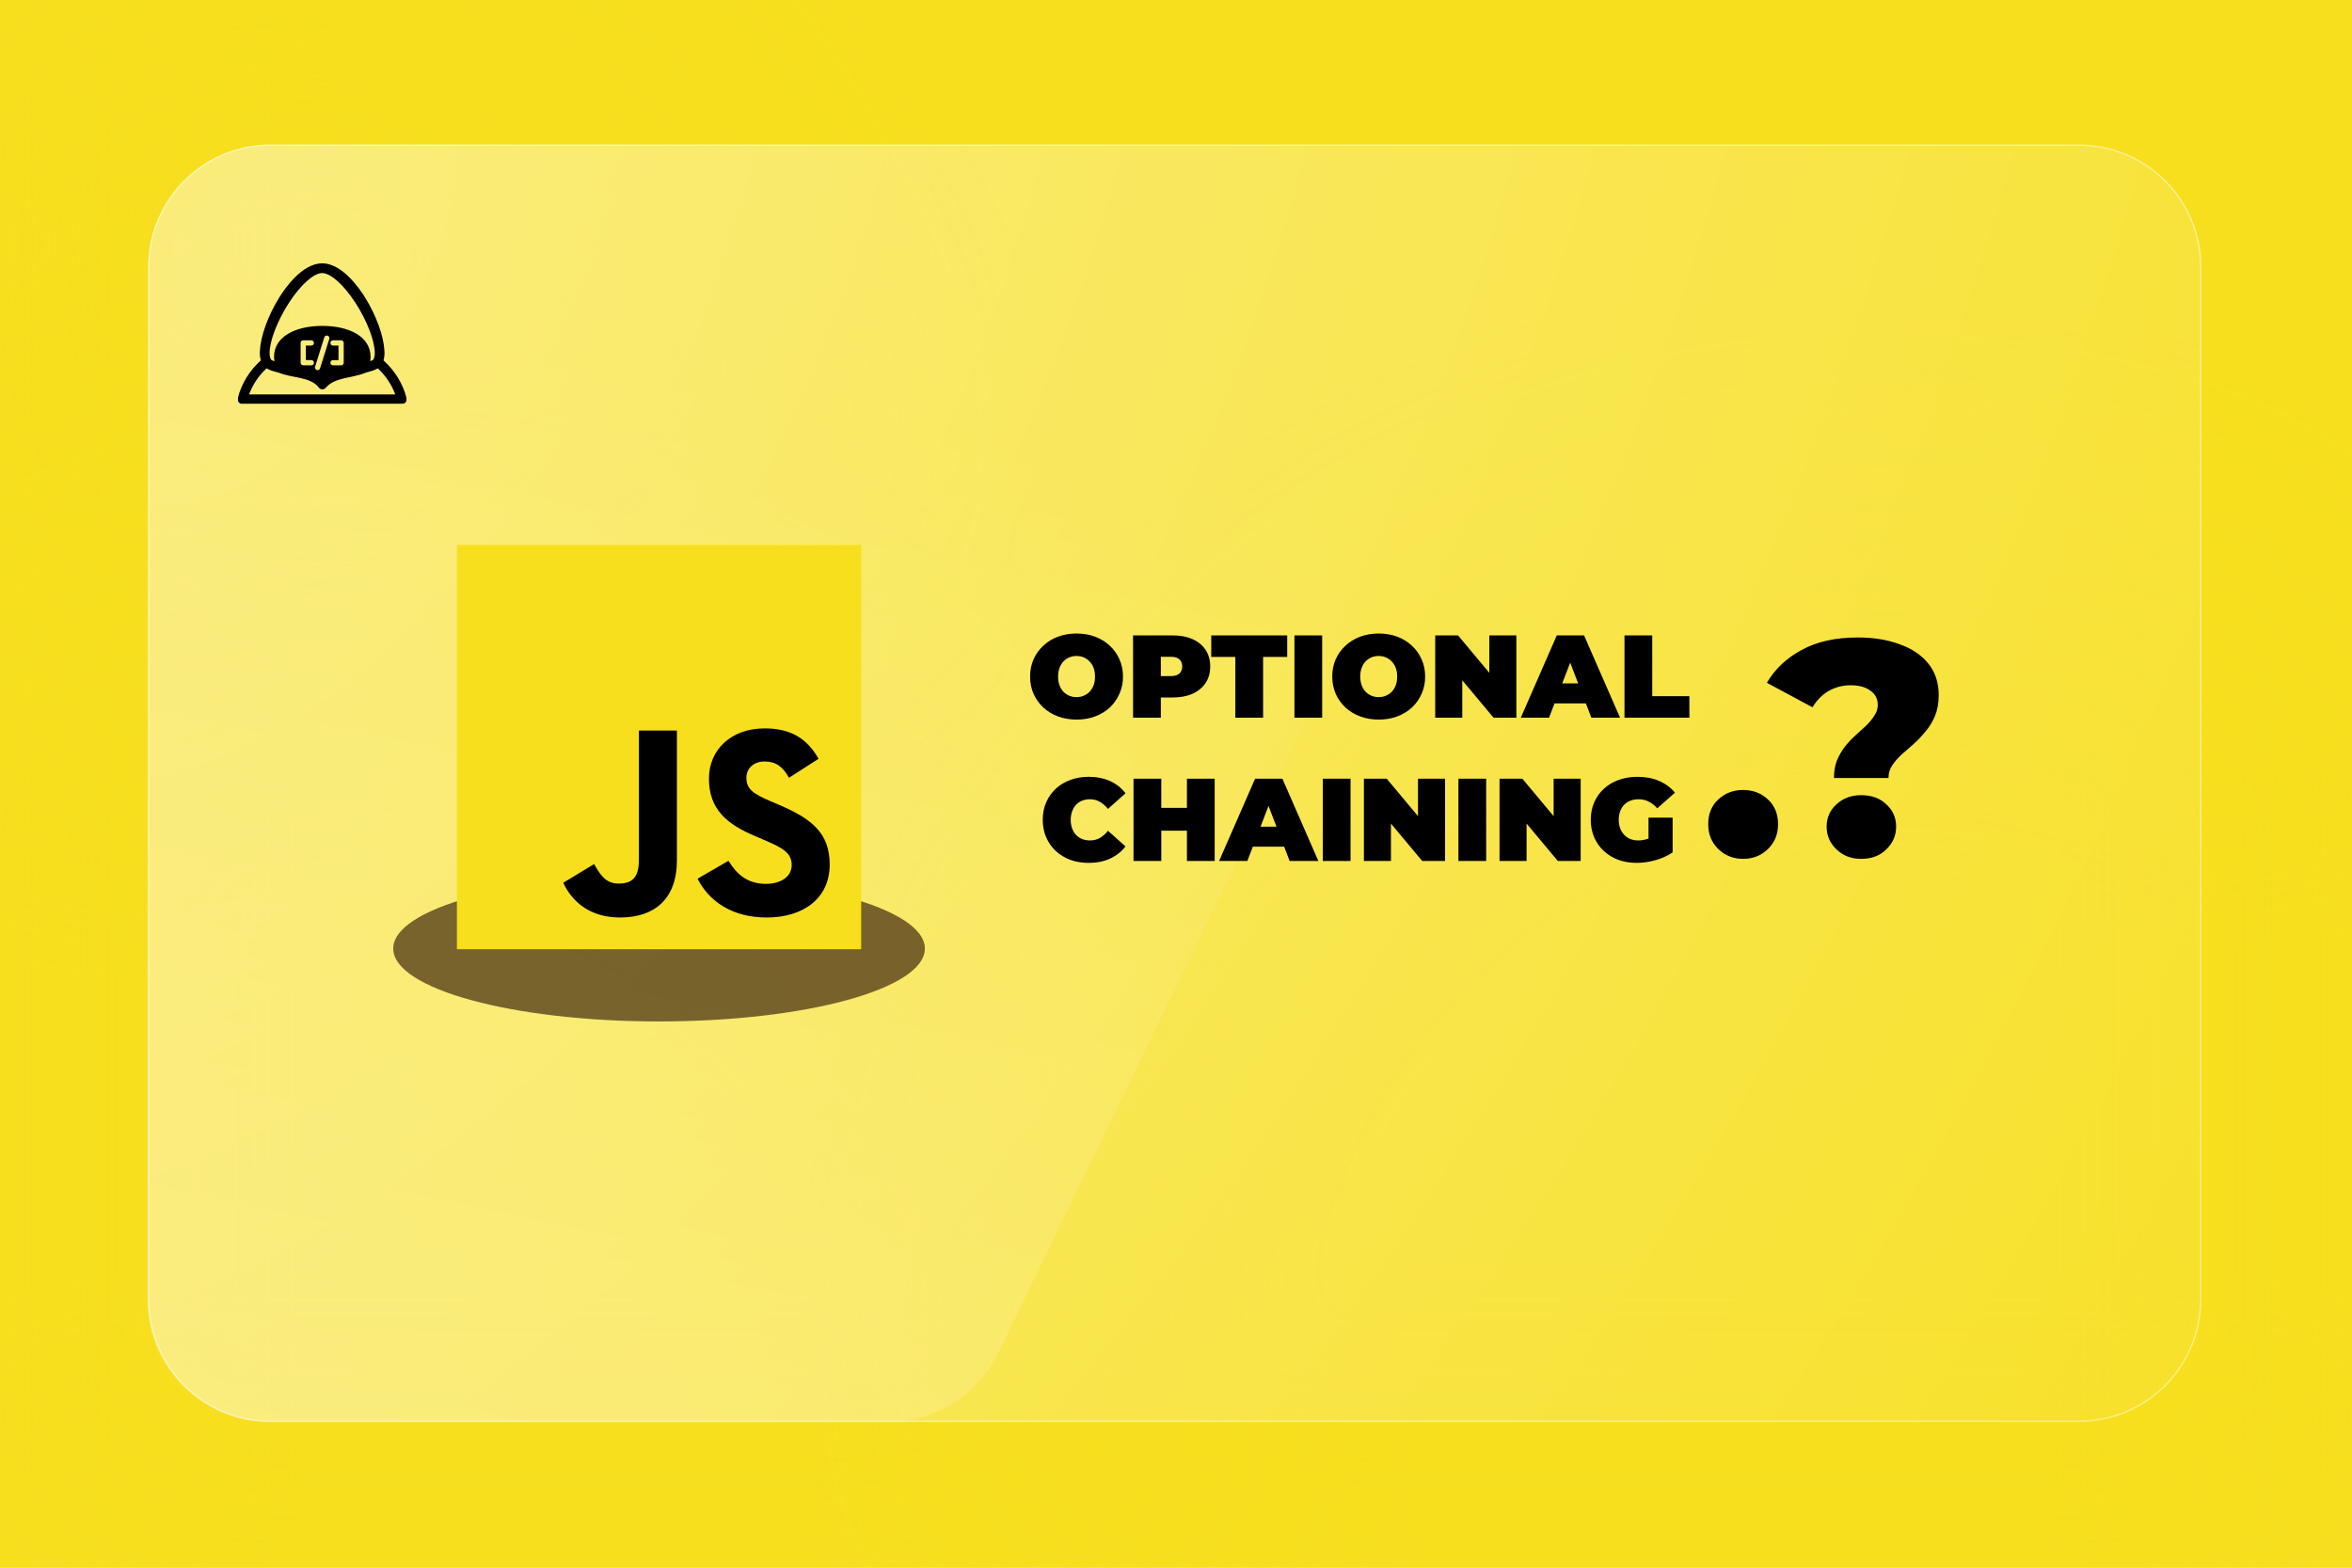
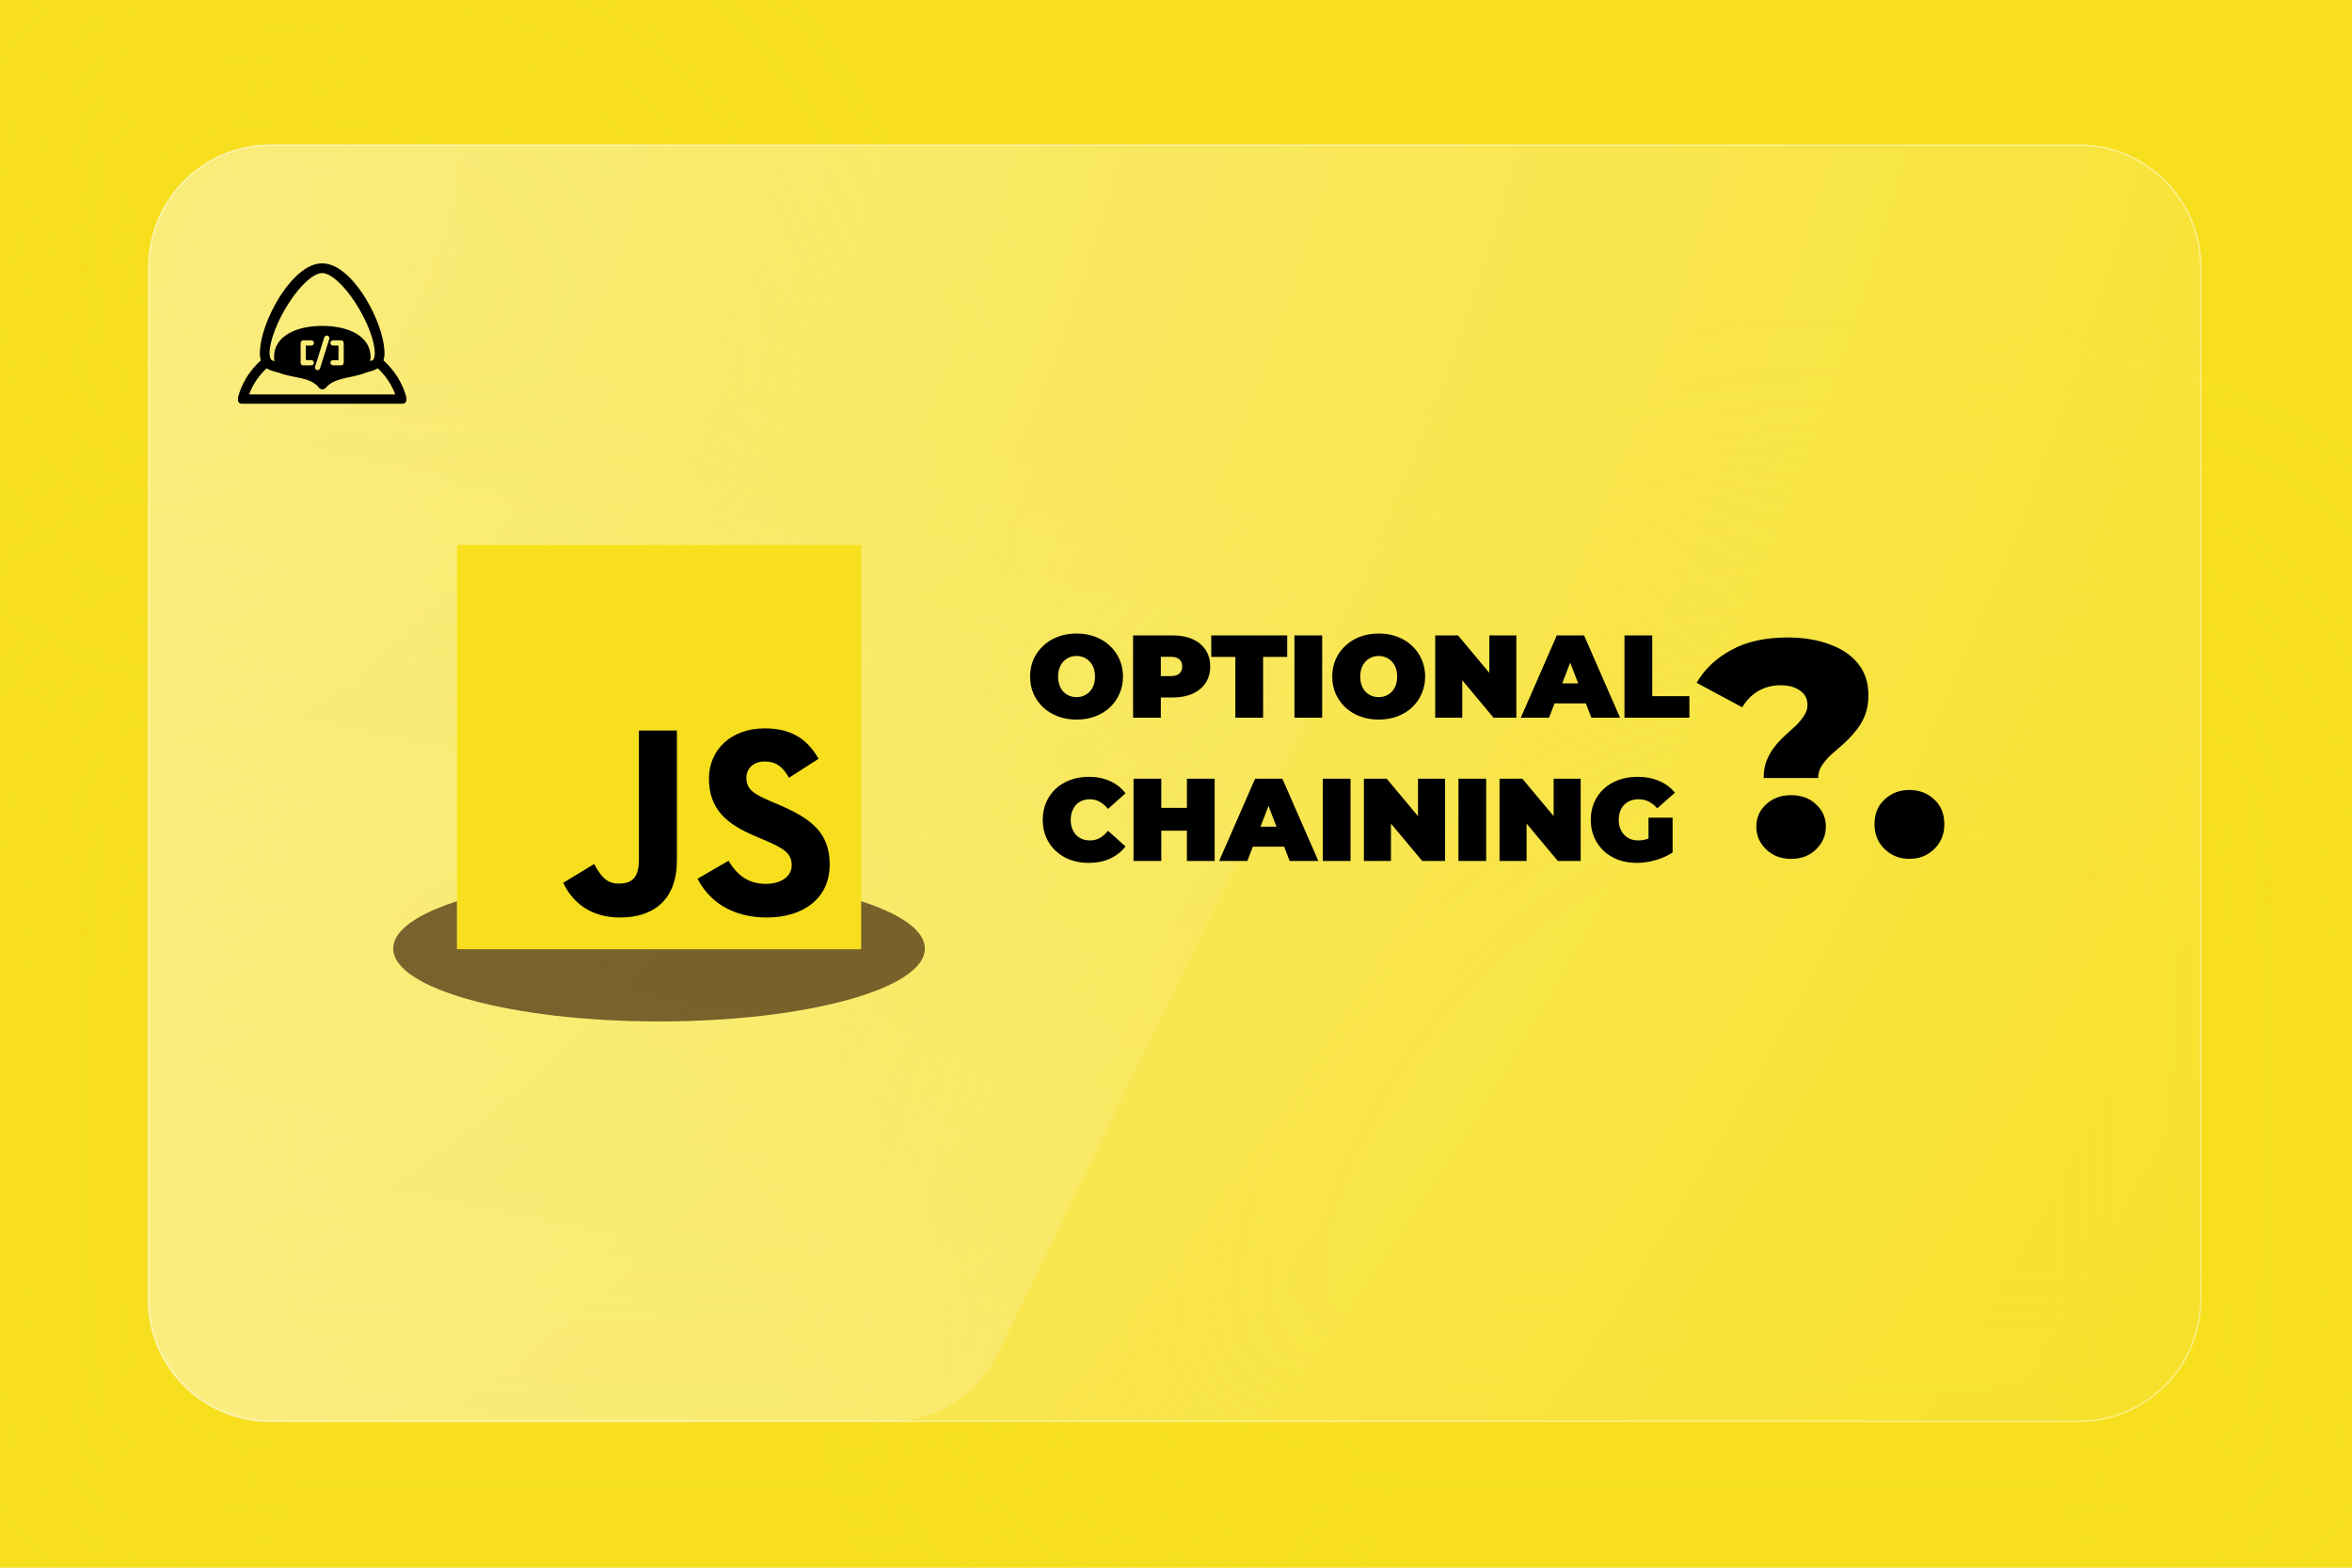
<svg xmlns="http://www.w3.org/2000/svg" width="1920" height="1280" viewBox="0 0 1920 1280" fill="none">
  <g clip-path="url(#clip0_39_37)">
    <rect width="1920" height="1280" fill="url(#paint0_linear_39_37)" />
    <g filter="url(#filter0_f_39_37)">
      <path d="M-418.98 391.97L135.124 -535.983L661.703 407.861L-418.98 391.97Z" fill="#F7DF1E" />
    </g>
    <g filter="url(#filter1_f_39_37)">
      <circle cx="274" cy="1220" r="686" fill="#3381BB" />
      <circle cx="274" cy="1220" r="686" fill="#3381BB" />
      <circle cx="274" cy="1220" r="686" fill="#F7DF1E" />
    </g>
    <g filter="url(#filter2_f_39_37)">
      <circle cx="1534.5" cy="1135.5" r="673.5" fill="#3381BB" />
      <circle cx="1534.5" cy="1135.5" r="673.5" fill="#3381BB" />
      <circle cx="1534.5" cy="1135.5" r="673.5" fill="#F7DF1E" />
    </g>
    <g filter="url(#filter3_b_39_37)">
      <rect x="121" y="118" width="1676" height="1043" rx="100" fill="url(#paint1_radial_39_37)" fill-opacity="0.6" />
      <rect x="121.5" y="118.5" width="1675" height="1042" rx="99.5" stroke="white" stroke-opacity="0.5" style="mix-blend-mode:overlay" />
    </g>
    <path d="M1224.23 261.683L814.859 1104.68C798.131 1139.13 763.199 1161 724.905 1161H220C164.772 1161 120 1116.23 120 1061V218C120 162.772 164.771 118 220 118H1134.27C1208.1 118 1256.48 195.267 1224.23 261.683Z" fill="url(#paint2_linear_39_37)" />
    <path d="M878.813 587.536C873.373 587.536 868.317 586.672 863.645 584.944C859.037 583.216 855.037 580.784 851.645 577.648C848.253 574.448 845.597 570.704 843.677 566.416C841.821 562.128 840.893 557.456 840.893 552.4C840.893 547.28 841.821 542.608 843.677 538.384C845.597 534.096 848.253 530.384 851.645 527.248C855.037 524.048 859.037 521.584 863.645 519.856C868.317 518.128 873.373 517.264 878.813 517.264C884.317 517.264 889.373 518.128 893.981 519.856C898.589 521.584 902.589 524.048 905.981 527.248C909.373 530.384 911.997 534.096 913.853 538.384C915.773 542.608 916.733 547.28 916.733 552.4C916.733 557.456 915.773 562.128 913.853 566.416C911.997 570.704 909.373 574.448 905.981 577.648C902.589 580.784 898.589 583.216 893.981 584.944C889.373 586.672 884.317 587.536 878.813 587.536ZM878.813 569.2C880.925 569.2 882.877 568.816 884.669 568.048C886.525 567.28 888.125 566.192 889.469 564.784C890.877 563.312 891.965 561.552 892.733 559.504C893.501 557.392 893.885 555.024 893.885 552.4C893.885 549.776 893.501 547.44 892.733 545.392C891.965 543.28 890.877 541.52 889.469 540.112C888.125 538.64 886.525 537.52 884.669 536.752C882.877 535.984 880.925 535.6 878.813 535.6C876.701 535.6 874.717 535.984 872.861 536.752C871.069 537.52 869.469 538.64 868.061 540.112C866.717 541.52 865.661 543.28 864.893 545.392C864.125 547.44 863.741 549.776 863.741 552.4C863.741 555.024 864.125 557.392 864.893 559.504C865.661 561.552 866.717 563.312 868.061 564.784C869.469 566.192 871.069 567.28 872.861 568.048C874.717 568.816 876.701 569.2 878.813 569.2ZM924.956 586V518.8H957.308C963.58 518.8 968.988 519.824 973.532 521.872C978.14 523.92 981.692 526.864 984.188 530.704C986.684 534.48 987.932 538.96 987.932 544.144C987.932 549.328 986.684 553.808 984.188 557.584C981.692 561.36 978.14 564.304 973.532 566.416C968.988 568.464 963.58 569.488 957.308 569.488H937.532L947.612 559.792V586H924.956ZM947.612 562.288L937.532 552.016H955.868C959.004 552.016 961.308 551.312 962.78 549.904C964.316 548.496 965.084 546.576 965.084 544.144C965.084 541.712 964.316 539.792 962.78 538.384C961.308 536.976 959.004 536.272 955.868 536.272H937.532L947.612 526V562.288ZM1008.45 586V536.368H988.775V518.8H1050.79V536.368H1031.11V586H1008.45ZM1056.68 586V518.8H1079.33V586H1056.68ZM1125.47 587.536C1120.03 587.536 1114.97 586.672 1110.3 584.944C1105.69 583.216 1101.69 580.784 1098.3 577.648C1094.91 574.448 1092.25 570.704 1090.33 566.416C1088.48 562.128 1087.55 557.456 1087.55 552.4C1087.55 547.28 1088.48 542.608 1090.33 538.384C1092.25 534.096 1094.91 530.384 1098.3 527.248C1101.69 524.048 1105.69 521.584 1110.3 519.856C1114.97 518.128 1120.03 517.264 1125.47 517.264C1130.97 517.264 1136.03 518.128 1140.64 519.856C1145.25 521.584 1149.25 524.048 1152.64 527.248C1156.03 530.384 1158.65 534.096 1160.51 538.384C1162.43 542.608 1163.39 547.28 1163.39 552.4C1163.39 557.456 1162.43 562.128 1160.51 566.416C1158.65 570.704 1156.03 574.448 1152.64 577.648C1149.25 580.784 1145.25 583.216 1140.64 584.944C1136.03 586.672 1130.97 587.536 1125.47 587.536ZM1125.47 569.2C1127.58 569.2 1129.53 568.816 1131.33 568.048C1133.18 567.28 1134.78 566.192 1136.13 564.784C1137.53 563.312 1138.62 561.552 1139.39 559.504C1140.16 557.392 1140.54 555.024 1140.54 552.4C1140.54 549.776 1140.16 547.44 1139.39 545.392C1138.62 543.28 1137.53 541.52 1136.13 540.112C1134.78 538.64 1133.18 537.52 1131.33 536.752C1129.53 535.984 1127.58 535.6 1125.47 535.6C1123.36 535.6 1121.37 535.984 1119.52 536.752C1117.73 537.52 1116.13 538.64 1114.72 540.112C1113.37 541.52 1112.32 543.28 1111.55 545.392C1110.78 547.44 1110.4 549.776 1110.4 552.4C1110.4 555.024 1110.78 557.392 1111.55 559.504C1112.32 561.552 1113.37 563.312 1114.72 564.784C1116.13 566.192 1117.73 567.28 1119.52 568.048C1121.37 568.816 1123.36 569.2 1125.47 569.2ZM1171.61 586V518.8H1190.24L1224.41 559.696H1215.77V518.8H1237.85V586H1219.23L1185.05 545.104H1193.69V586H1171.61ZM1241.47 586L1270.85 518.8H1293.12L1322.5 586H1299.07L1277.38 529.552H1286.21L1264.51 586H1241.47ZM1258.94 574.288L1264.7 557.968H1295.62L1301.38 574.288H1258.94ZM1326.11 586V518.8H1348.77V568.432H1379.1V586H1326.11ZM888.646 704.536C883.27 704.536 878.278 703.704 873.67 702.04C869.126 700.312 865.158 697.88 861.766 694.744C858.438 691.608 855.846 687.896 853.99 683.608C852.134 679.32 851.206 674.584 851.206 669.4C851.206 664.216 852.134 659.48 853.99 655.192C855.846 650.904 858.438 647.192 861.766 644.056C865.158 640.92 869.126 638.52 873.67 636.856C878.278 635.128 883.27 634.264 888.646 634.264C895.238 634.264 901.062 635.416 906.118 637.72C911.238 640.024 915.462 643.352 918.79 647.704L904.486 660.472C902.502 657.976 900.294 656.056 897.862 654.712C895.494 653.304 892.806 652.6 889.798 652.6C887.43 652.6 885.286 652.984 883.366 653.752C881.446 654.52 879.782 655.64 878.374 657.112C877.03 658.584 875.974 660.376 875.206 662.488C874.438 664.536 874.054 666.84 874.054 669.4C874.054 671.96 874.438 674.296 875.206 676.408C875.974 678.456 877.03 680.216 878.374 681.688C879.782 683.16 881.446 684.28 883.366 685.048C885.286 685.816 887.43 686.2 889.798 686.2C892.806 686.2 895.494 685.528 897.862 684.184C900.294 682.776 902.502 680.824 904.486 678.328L918.79 691.096C915.462 695.384 911.238 698.712 906.118 701.08C901.062 703.384 895.238 704.536 888.646 704.536ZM968.915 635.8H991.571V703H968.915V635.8ZM947.987 703H925.331V635.8H947.987V703ZM970.451 678.232H946.451V659.608H970.451V678.232ZM995.192 703L1024.57 635.8H1046.84L1076.22 703H1052.79L1031.1 646.552H1039.93L1018.23 703H995.192ZM1012.66 691.288L1018.42 674.968H1049.34L1055.1 691.288H1012.66ZM1079.83 703V635.8H1102.49V703H1079.83ZM1113.39 703V635.8H1132.02L1166.19 676.696H1157.55V635.8H1179.63V703H1161.01L1126.83 662.104H1135.47V703H1113.39ZM1190.55 703V635.8H1213.21V703H1190.55ZM1224.11 703V635.8H1242.74L1276.91 676.696H1268.27V635.8H1290.35V703H1271.73L1237.55 662.104H1246.19V703H1224.11ZM1336.12 704.536C1330.68 704.536 1325.65 703.704 1321.04 702.04C1316.5 700.312 1312.53 697.88 1309.14 694.744C1305.81 691.608 1303.22 687.896 1301.36 683.608C1299.51 679.32 1298.58 674.584 1298.58 669.4C1298.58 664.216 1299.51 659.48 1301.36 655.192C1303.22 650.904 1305.84 647.192 1309.24 644.056C1312.63 640.92 1316.63 638.52 1321.24 636.856C1325.91 635.128 1331.03 634.264 1336.6 634.264C1343.25 634.264 1349.17 635.384 1354.36 637.624C1359.6 639.864 1363.92 643.064 1367.32 647.224L1352.82 659.992C1350.71 657.56 1348.4 655.736 1345.91 654.52C1343.48 653.24 1340.76 652.6 1337.75 652.6C1335.25 652.6 1332.98 652.984 1330.93 653.752C1328.95 654.52 1327.25 655.64 1325.84 657.112C1324.44 658.584 1323.35 660.344 1322.58 662.392C1321.81 664.44 1321.43 666.776 1321.43 669.4C1321.43 671.896 1321.81 674.2 1322.58 676.312C1323.35 678.36 1324.44 680.12 1325.84 681.592C1327.25 683.064 1328.92 684.216 1330.84 685.048C1332.82 685.816 1335.03 686.2 1337.46 686.2C1340.02 686.2 1342.52 685.784 1344.95 684.952C1347.38 684.056 1349.97 682.552 1352.72 680.44L1365.4 695.992C1361.3 698.744 1356.63 700.856 1351.38 702.328C1346.13 703.8 1341.04 704.536 1336.12 704.536ZM1345.72 693.112V667.576H1365.4V695.992L1345.72 693.112Z" fill="black" />
-     <path d="M1422.97 701.25C1414.97 701.25 1408.22 698.583 1402.72 693.25C1397.22 687.917 1394.47 681.167 1394.47 673C1394.47 664.5 1397.22 657.75 1402.72 652.75C1408.22 647.583 1414.97 645 1422.97 645C1430.97 645 1437.72 647.583 1443.22 652.75C1448.72 657.75 1451.47 664.5 1451.47 673C1451.47 681.167 1448.72 687.917 1443.22 693.25C1437.72 698.583 1430.97 701.25 1422.97 701.25ZM1497.11 635.25C1497.11 629.75 1497.95 624.917 1499.61 620.75C1501.45 616.417 1503.7 612.583 1506.36 609.25C1509.03 605.917 1511.86 602.917 1514.86 600.25C1518.03 597.417 1520.95 594.75 1523.61 592.25C1526.28 589.583 1528.45 586.917 1530.11 584.25C1531.95 581.583 1532.86 578.667 1532.86 575.5C1532.86 570.5 1530.78 566.583 1526.61 563.75C1522.61 560.917 1517.36 559.5 1510.86 559.5C1504.2 559.5 1498.11 561.083 1492.61 564.25C1487.28 567.417 1482.95 571.833 1479.61 577.5L1442.36 557.5C1448.86 546.333 1458.28 537.417 1470.61 530.75C1482.95 523.917 1498.28 520.5 1516.61 520.5C1529.45 520.5 1540.78 522.333 1550.61 526C1560.61 529.5 1568.45 534.75 1574.11 541.75C1579.78 548.75 1582.61 557.333 1582.61 567.5C1582.61 574 1581.61 579.667 1579.61 584.5C1577.61 589.333 1575.03 593.583 1571.86 597.25C1568.86 600.917 1565.61 604.333 1562.11 607.5C1558.61 610.5 1555.28 613.417 1552.11 616.25C1549.11 619.083 1546.61 622 1544.61 625C1542.61 628 1541.61 631.417 1541.61 635.25H1497.11ZM1519.36 701.25C1511.2 701.25 1504.45 698.667 1499.11 693.5C1493.78 688.333 1491.11 682.167 1491.11 675C1491.11 667.667 1493.78 661.583 1499.11 656.75C1504.45 651.75 1511.2 649.25 1519.36 649.25C1527.86 649.25 1534.7 651.75 1539.86 656.75C1545.2 661.583 1547.86 667.667 1547.86 675C1547.86 682.167 1545.2 688.333 1539.86 693.5C1534.7 698.667 1527.86 701.25 1519.36 701.25Z" fill="black" />
+     <path d="M1439.74 635.25C1439.74 629.75 1440.57 624.917 1442.24 620.75C1444.07 616.417 1446.32 612.583 1448.99 609.25C1451.66 605.917 1454.49 602.917 1457.49 600.25C1460.66 597.417 1463.57 594.75 1466.24 592.25C1468.91 589.583 1471.07 586.917 1472.74 584.25C1474.57 581.583 1475.49 578.667 1475.49 575.5C1475.49 570.5 1473.41 566.583 1469.24 563.75C1465.24 560.917 1459.99 559.5 1453.49 559.5C1446.82 559.5 1440.74 561.083 1435.24 564.25C1429.91 567.417 1425.57 571.833 1422.24 577.5L1384.99 557.5C1391.49 546.333 1400.91 537.417 1413.24 530.75C1425.57 523.917 1440.91 520.5 1459.24 520.5C1472.07 520.5 1483.41 522.333 1493.24 526C1503.24 529.5 1511.07 534.75 1516.74 541.75C1522.41 548.75 1525.24 557.333 1525.24 567.5C1525.24 574 1524.24 579.667 1522.24 584.5C1520.24 589.333 1517.66 593.583 1514.49 597.25C1511.49 600.917 1508.24 604.333 1504.74 607.5C1501.24 610.5 1497.91 613.417 1494.74 616.25C1491.74 619.083 1489.24 622 1487.24 625C1485.24 628 1484.24 631.417 1484.24 635.25H1439.74ZM1461.99 701.25C1453.82 701.25 1447.07 698.667 1441.74 693.5C1436.41 688.333 1433.74 682.167 1433.74 675C1433.74 667.667 1436.41 661.583 1441.74 656.75C1447.07 651.75 1453.82 649.25 1461.99 649.25C1470.49 649.25 1477.32 651.75 1482.49 656.75C1487.82 661.583 1490.49 667.667 1490.49 675C1490.49 682.167 1487.82 688.333 1482.49 693.5C1477.32 698.667 1470.49 701.25 1461.99 701.25ZM1558.71 701.25C1550.71 701.25 1543.96 698.583 1538.46 693.25C1532.96 687.917 1530.21 681.167 1530.21 673C1530.21 664.5 1532.96 657.75 1538.46 652.75C1543.96 647.583 1550.71 645 1558.71 645C1566.71 645 1573.46 647.583 1578.96 652.75C1584.46 657.75 1587.21 664.5 1587.21 673C1587.21 681.167 1584.46 687.917 1578.96 693.25C1573.46 698.583 1566.71 701.25 1558.71 701.25Z" fill="black" />
    <g clip-path="url(#clip1_39_37)">
      <mask id="mask0_39_37" style="mask-type:luminance" maskUnits="userSpaceOnUse" x="194" y="215" width="138" height="115">
        <path d="M332 215H194V330H332V215Z" fill="white" />
      </mask>
      <g mask="url(#mask0_39_37)">
        <path d="M331.844 324.93C328.854 313.256 322.377 302.7 313.054 294.222C313.094 294.093 313.122 293.956 313.162 293.82C313.21 293.65 313.258 293.473 313.298 293.295C313.387 292.941 313.461 292.58 313.529 292.219C313.563 292.055 313.59 291.892 313.618 291.721C313.686 291.299 313.74 290.869 313.781 290.433C313.794 290.324 313.808 290.208 313.815 290.099C313.862 289.534 313.89 288.961 313.89 288.382C313.89 287.734 313.862 287.067 313.822 286.385C313.203 274.364 307.162 257.613 298.062 242.954C292.85 234.552 278.994 215 263.003 215C262.902 215 262.8 215.014 262.698 215.014C246.83 215.252 233.109 234.606 227.924 242.954C218.818 257.627 212.77 274.398 212.165 286.419C212.124 287.087 212.104 287.741 212.104 288.375C212.104 288.954 212.131 289.513 212.172 290.072C212.185 290.222 212.206 290.372 212.219 290.522C212.26 290.91 212.301 291.299 212.362 291.68C212.396 291.885 212.43 292.082 212.471 292.28C212.532 292.607 212.6 292.927 212.681 293.248C212.729 293.452 212.783 293.65 212.838 293.854C212.872 293.977 212.899 294.1 212.933 294.222C203.609 302.707 197.14 313.276 194.143 324.964C194.116 325.059 194.102 325.155 194.082 325.243C194.082 325.277 194.068 325.305 194.061 325.332C194.061 325.345 194.061 325.359 194.061 325.366C194.048 325.455 194.034 325.55 194.027 325.639C194.027 325.659 194.027 325.686 194.02 325.707C194.02 325.734 194.02 325.768 194.02 325.795C194.02 325.87 194.007 325.938 194.007 326.013C194.007 326.79 194.231 327.513 194.618 328.126C194.686 328.235 194.761 328.344 194.843 328.439C195.366 329.114 196.1 329.612 196.949 329.836C196.963 329.836 196.983 329.85 196.997 329.857C197.011 329.857 197.024 329.857 197.038 329.857C197.153 329.884 197.269 329.905 197.391 329.925C197.391 329.925 197.398 329.925 197.405 329.925C197.445 329.932 197.493 329.939 197.534 329.945C197.534 329.945 197.541 329.945 197.547 329.945C197.683 329.959 197.819 329.966 197.955 329.966C197.962 329.966 197.976 329.966 197.982 329.966H328.031C328.364 329.966 328.684 329.918 328.99 329.843C328.99 329.843 329.003 329.843 329.01 329.843C329.017 329.843 329.023 329.843 329.03 329.836C330.736 329.393 332 327.84 332 325.986C332 325.611 331.946 325.243 331.844 324.896V324.93ZM235.868 247.227C245.443 232.487 256.092 222.96 263.003 222.96C263.044 222.96 263.078 222.96 263.119 222.96C270.03 223.069 280.611 232.569 290.132 247.227C299.598 261.804 305.959 278.344 305.959 288.382C305.959 290.365 305.585 292.035 304.81 293.507C304.743 293.622 304.627 293.738 304.477 293.854C304.477 293.854 304.477 293.854 304.471 293.854C304.403 293.902 304.328 293.956 304.246 294.004C304.233 294.018 304.212 294.025 304.199 294.038C304.131 294.079 304.056 294.12 303.981 294.161C303.934 294.188 303.893 294.209 303.839 294.236C303.39 294.461 302.833 294.686 302.228 294.904C302.378 293.902 302.466 292.886 302.486 291.857C302.5 291.701 302.5 291.537 302.5 291.38C302.5 274.691 284.858 266.091 263.105 266.091C241.352 266.091 223.711 274.691 223.711 291.38C223.711 291.537 223.711 291.701 223.724 291.857C223.745 292.907 223.833 293.95 223.989 294.965C223.344 294.74 222.739 294.508 222.25 294.27C222.223 294.256 222.189 294.243 222.161 294.222C222.093 294.188 222.025 294.154 221.964 294.113C221.89 294.072 221.815 294.031 221.754 293.984C221.72 293.963 221.679 293.936 221.645 293.916C221.57 293.861 221.502 293.813 221.441 293.759C221.421 293.745 221.4 293.725 221.387 293.711C221.312 293.643 221.258 293.575 221.217 293.507C220.442 292.035 220.068 290.358 220.068 288.375C220.068 278.344 226.429 261.804 235.895 247.22L235.868 247.227ZM271.845 282.146C270.669 282.146 269.711 281.192 269.711 280.007C269.711 278.821 270.669 277.867 271.845 277.867H278.457C279.632 277.867 280.591 278.828 280.591 280.007V296.158C280.591 297.343 279.632 298.298 278.457 298.298H271.845C270.669 298.298 269.711 297.343 269.711 296.158C269.711 294.972 270.669 294.018 271.845 294.018H276.316V282.153H271.845V282.146ZM268.807 276.729L261.271 300.724C260.985 301.644 260.142 302.223 259.232 302.223C259.021 302.223 258.804 302.196 258.593 302.127C257.472 301.773 256.84 300.567 257.2 299.442L264.73 275.447C265.083 274.316 266.286 273.689 267.407 274.044C268.535 274.398 269.16 275.604 268.807 276.729ZM254.155 294.011C255.338 294.011 256.289 294.972 256.289 296.151C256.289 297.33 255.338 298.291 254.155 298.291H247.55C246.368 298.291 245.416 297.337 245.416 296.151V280C245.416 278.821 246.368 277.86 247.55 277.86H254.155C255.338 277.86 256.289 278.821 256.289 280C256.289 281.179 255.338 282.14 254.155 282.14H249.691V294.004H254.155V294.011ZM203.358 322.04C206.253 314.087 211.091 306.843 217.588 300.758C219.042 301.664 220.734 302.318 222.467 302.863C223.568 303.204 224.683 303.504 225.763 303.797C226.395 303.967 227.014 304.131 227.598 304.301C227.598 304.301 227.612 304.301 227.618 304.308C227.618 304.308 227.618 304.308 227.632 304.308C227.646 304.308 227.646 304.308 227.652 304.308C238.498 308.86 253.286 307.382 260.333 316.507C261.767 318.36 264.512 318.381 266.007 316.568C273.211 307.825 287.95 308.854 298.762 304.22C298.762 304.206 298.776 304.199 298.783 304.192C299.252 304.063 299.734 303.933 300.23 303.797C302.806 303.102 305.578 302.352 307.862 301.064C307.882 301.051 307.903 301.044 307.923 301.03C308.086 300.935 308.256 300.846 308.412 300.751C314.909 306.843 319.747 314.087 322.649 322.033H203.358V322.04Z" fill="black" />
      </g>
    </g>
    <ellipse cx="538" cy="774.5" rx="217" ry="59.5" fill="#483113" fill-opacity="0.73" />
    <g clip-path="url(#clip2_39_37)">
      <path d="M373 445H703V775H373V445Z" fill="#F7DF1E" />
-       <path d="M459.77 720.772L485.023 705.489C489.895 714.127 494.327 721.436 504.958 721.436C515.148 721.436 521.574 717.45 521.574 701.945V596.502H552.585V702.383C552.585 734.503 533.757 749.123 506.287 749.123C481.479 749.123 467.079 736.275 459.769 720.769M569.429 717.449L594.679 702.829C601.327 713.684 609.966 721.659 625.249 721.659C638.1 721.659 646.293 715.234 646.293 706.373C646.293 695.741 637.876 691.974 623.699 685.774L615.947 682.448C593.573 672.926 578.732 660.963 578.732 635.71C578.732 612.451 596.453 594.728 624.143 594.728C643.858 594.728 658.035 601.597 668.224 619.539L644.077 635.046C638.76 625.522 633.003 621.756 624.142 621.756C615.059 621.756 609.3 627.516 609.3 635.046C609.3 644.35 615.059 648.118 628.35 653.877L636.102 657.199C662.463 668.498 677.304 680.015 677.304 705.931C677.304 733.844 655.375 749.127 625.913 749.127C597.117 749.127 578.509 735.394 569.428 717.45" fill="black" />
+       <path d="M459.769 720.772L485.022 705.489C489.895 714.127 494.327 721.436 504.957 721.436C515.147 721.436 521.573 717.45 521.573 701.945V596.502H552.584V702.383C552.584 734.503 533.756 749.123 506.286 749.123C481.478 749.123 467.078 736.275 459.768 720.769M569.429 717.449L594.679 702.829C601.326 713.684 609.966 721.659 625.249 721.659C638.1 721.659 646.293 715.234 646.293 706.373C646.293 695.741 637.875 691.974 623.698 685.774L615.947 682.448C593.573 672.926 578.732 660.963 578.732 635.71C578.732 612.451 596.453 594.729 624.143 594.729C643.858 594.729 658.035 601.597 668.224 619.539L644.077 635.047C638.76 625.522 633.003 621.756 624.142 621.756C615.059 621.756 609.299 627.516 609.299 635.047C609.299 644.35 615.059 648.118 628.349 653.877L636.101 657.199C662.463 668.498 677.304 680.015 677.304 705.931C677.304 733.844 655.374 749.127 625.913 749.127C597.116 749.127 578.509 735.394 569.427 717.45" fill="black" />
    </g>
  </g>
  <defs>
    <filter id="filter0_f_39_37" x="-618.979" y="-735.983" width="1480.68" height="1343.84" filterUnits="userSpaceOnUse" color-interpolation-filters="sRGB">
      <feFlood flood-opacity="0" result="BackgroundImageFix" />
      <feBlend mode="normal" in="SourceGraphic" in2="BackgroundImageFix" result="shape" />
      <feGaussianBlur stdDeviation="100" result="effect1_foregroundBlur_39_37" />
    </filter>
    <filter id="filter1_f_39_37" x="-612" y="334" width="1772" height="1772" filterUnits="userSpaceOnUse" color-interpolation-filters="sRGB">
      <feFlood flood-opacity="0" result="BackgroundImageFix" />
      <feBlend mode="normal" in="SourceGraphic" in2="BackgroundImageFix" result="shape" />
      <feGaussianBlur stdDeviation="100" result="effect1_foregroundBlur_39_37" />
    </filter>
    <filter id="filter2_f_39_37" x="661" y="262" width="1747" height="1747" filterUnits="userSpaceOnUse" color-interpolation-filters="sRGB">
      <feFlood flood-opacity="0" result="BackgroundImageFix" />
      <feBlend mode="normal" in="SourceGraphic" in2="BackgroundImageFix" result="shape" />
      <feGaussianBlur stdDeviation="100" result="effect1_foregroundBlur_39_37" />
    </filter>
    <filter id="filter3_b_39_37" x="109" y="106" width="1700" height="1067" filterUnits="userSpaceOnUse" color-interpolation-filters="sRGB">
      <feFlood flood-opacity="0" result="BackgroundImageFix" />
      <feGaussianBlur in="BackgroundImageFix" stdDeviation="6" />
      <feComposite in2="SourceAlpha" operator="in" result="effect1_backgroundBlur_39_37" />
      <feBlend mode="normal" in="SourceGraphic" in2="effect1_backgroundBlur_39_37" result="shape" />
    </filter>
    <linearGradient id="paint0_linear_39_37" x1="960" y1="0" x2="960" y2="1280" gradientUnits="userSpaceOnUse">
      <stop stop-color="#F7DF1E" />
      <stop offset="1" stop-color="#F7DF1E" />
    </linearGradient>
    <radialGradient id="paint1_radial_39_37" cx="0" cy="0" r="1" gradientUnits="userSpaceOnUse" gradientTransform="translate(212.5 205) rotate(30.698) scale(1774.69 2851.75)">
      <stop stop-color="white" stop-opacity="0.7" />
      <stop offset="1" stop-color="white" stop-opacity="0.1" />
    </radialGradient>
    <linearGradient id="paint2_linear_39_37" x1="475.39" y1="1327.85" x2="682.637" y2="337.796" gradientUnits="userSpaceOnUse">
      <stop stop-color="white" stop-opacity="0.22" />
      <stop offset="1" stop-color="white" stop-opacity="0" />
    </linearGradient>
    <clipPath id="clip0_39_37">
      <rect width="1920" height="1280" fill="white" />
    </clipPath>
    <clipPath id="clip1_39_37">
      <rect width="138" height="115" fill="white" transform="translate(194 215)" />
    </clipPath>
    <clipPath id="clip2_39_37">
      <rect width="330" height="330" fill="white" transform="translate(373 445)" />
    </clipPath>
  </defs>
</svg>
